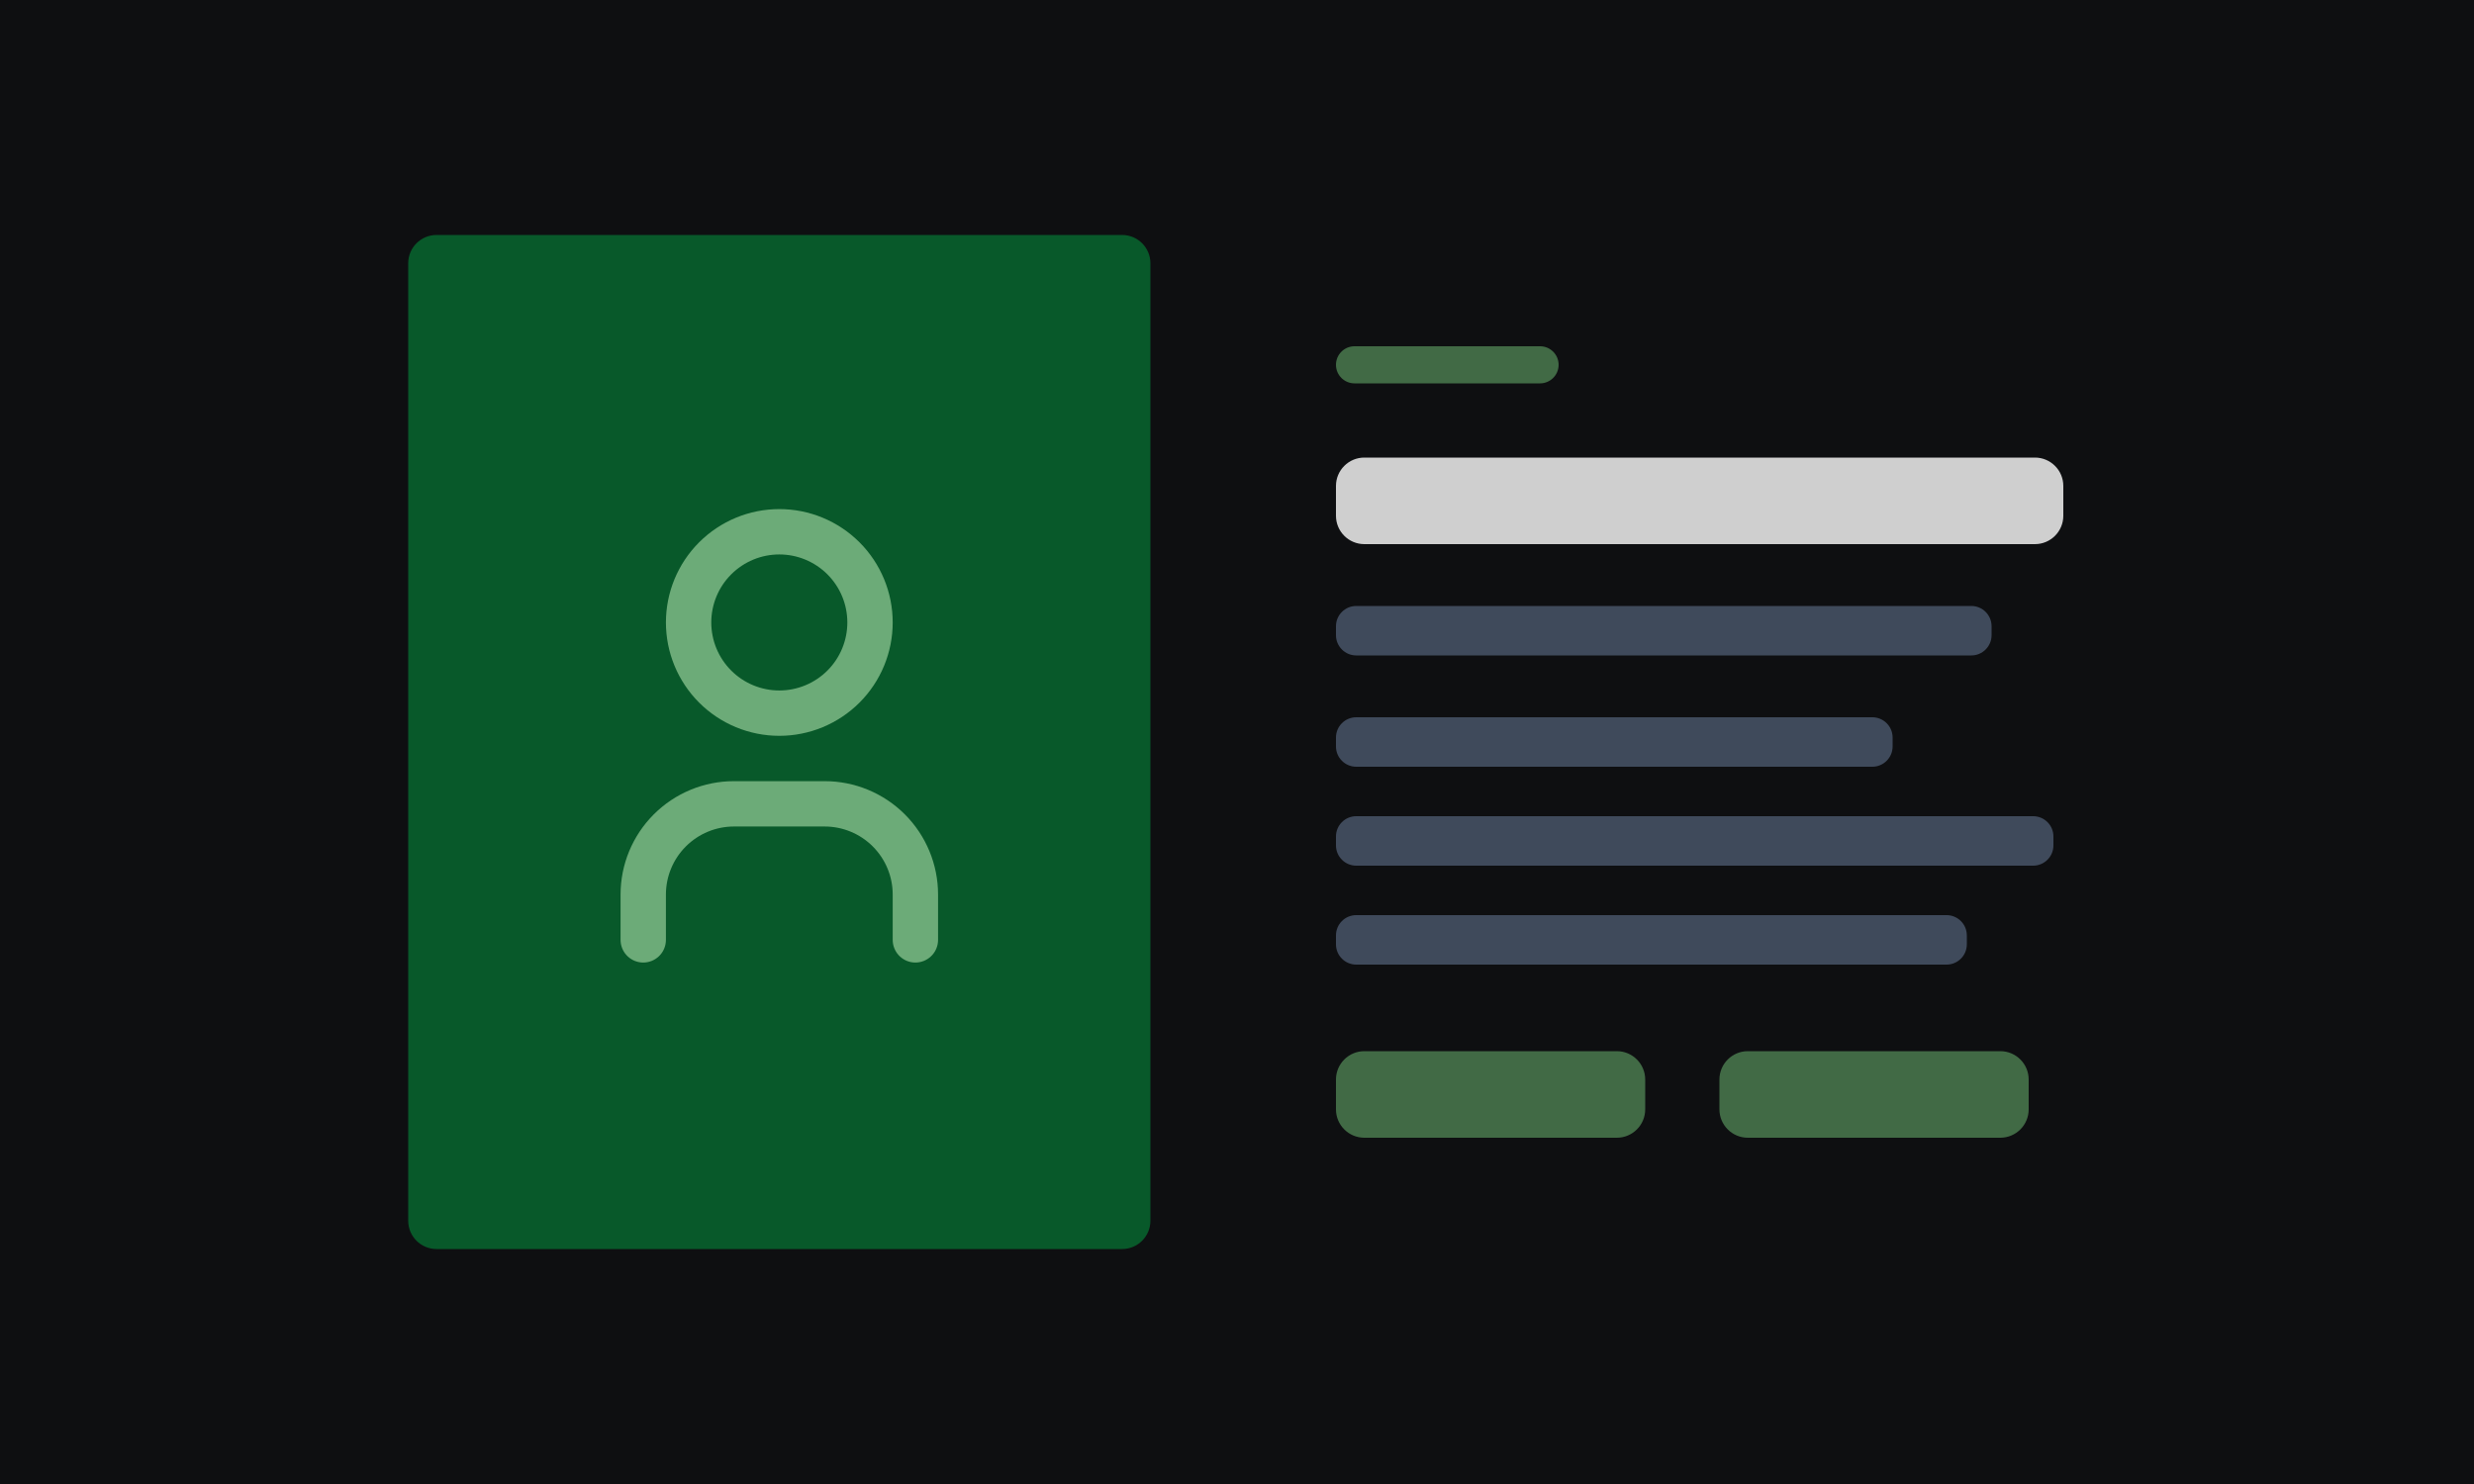
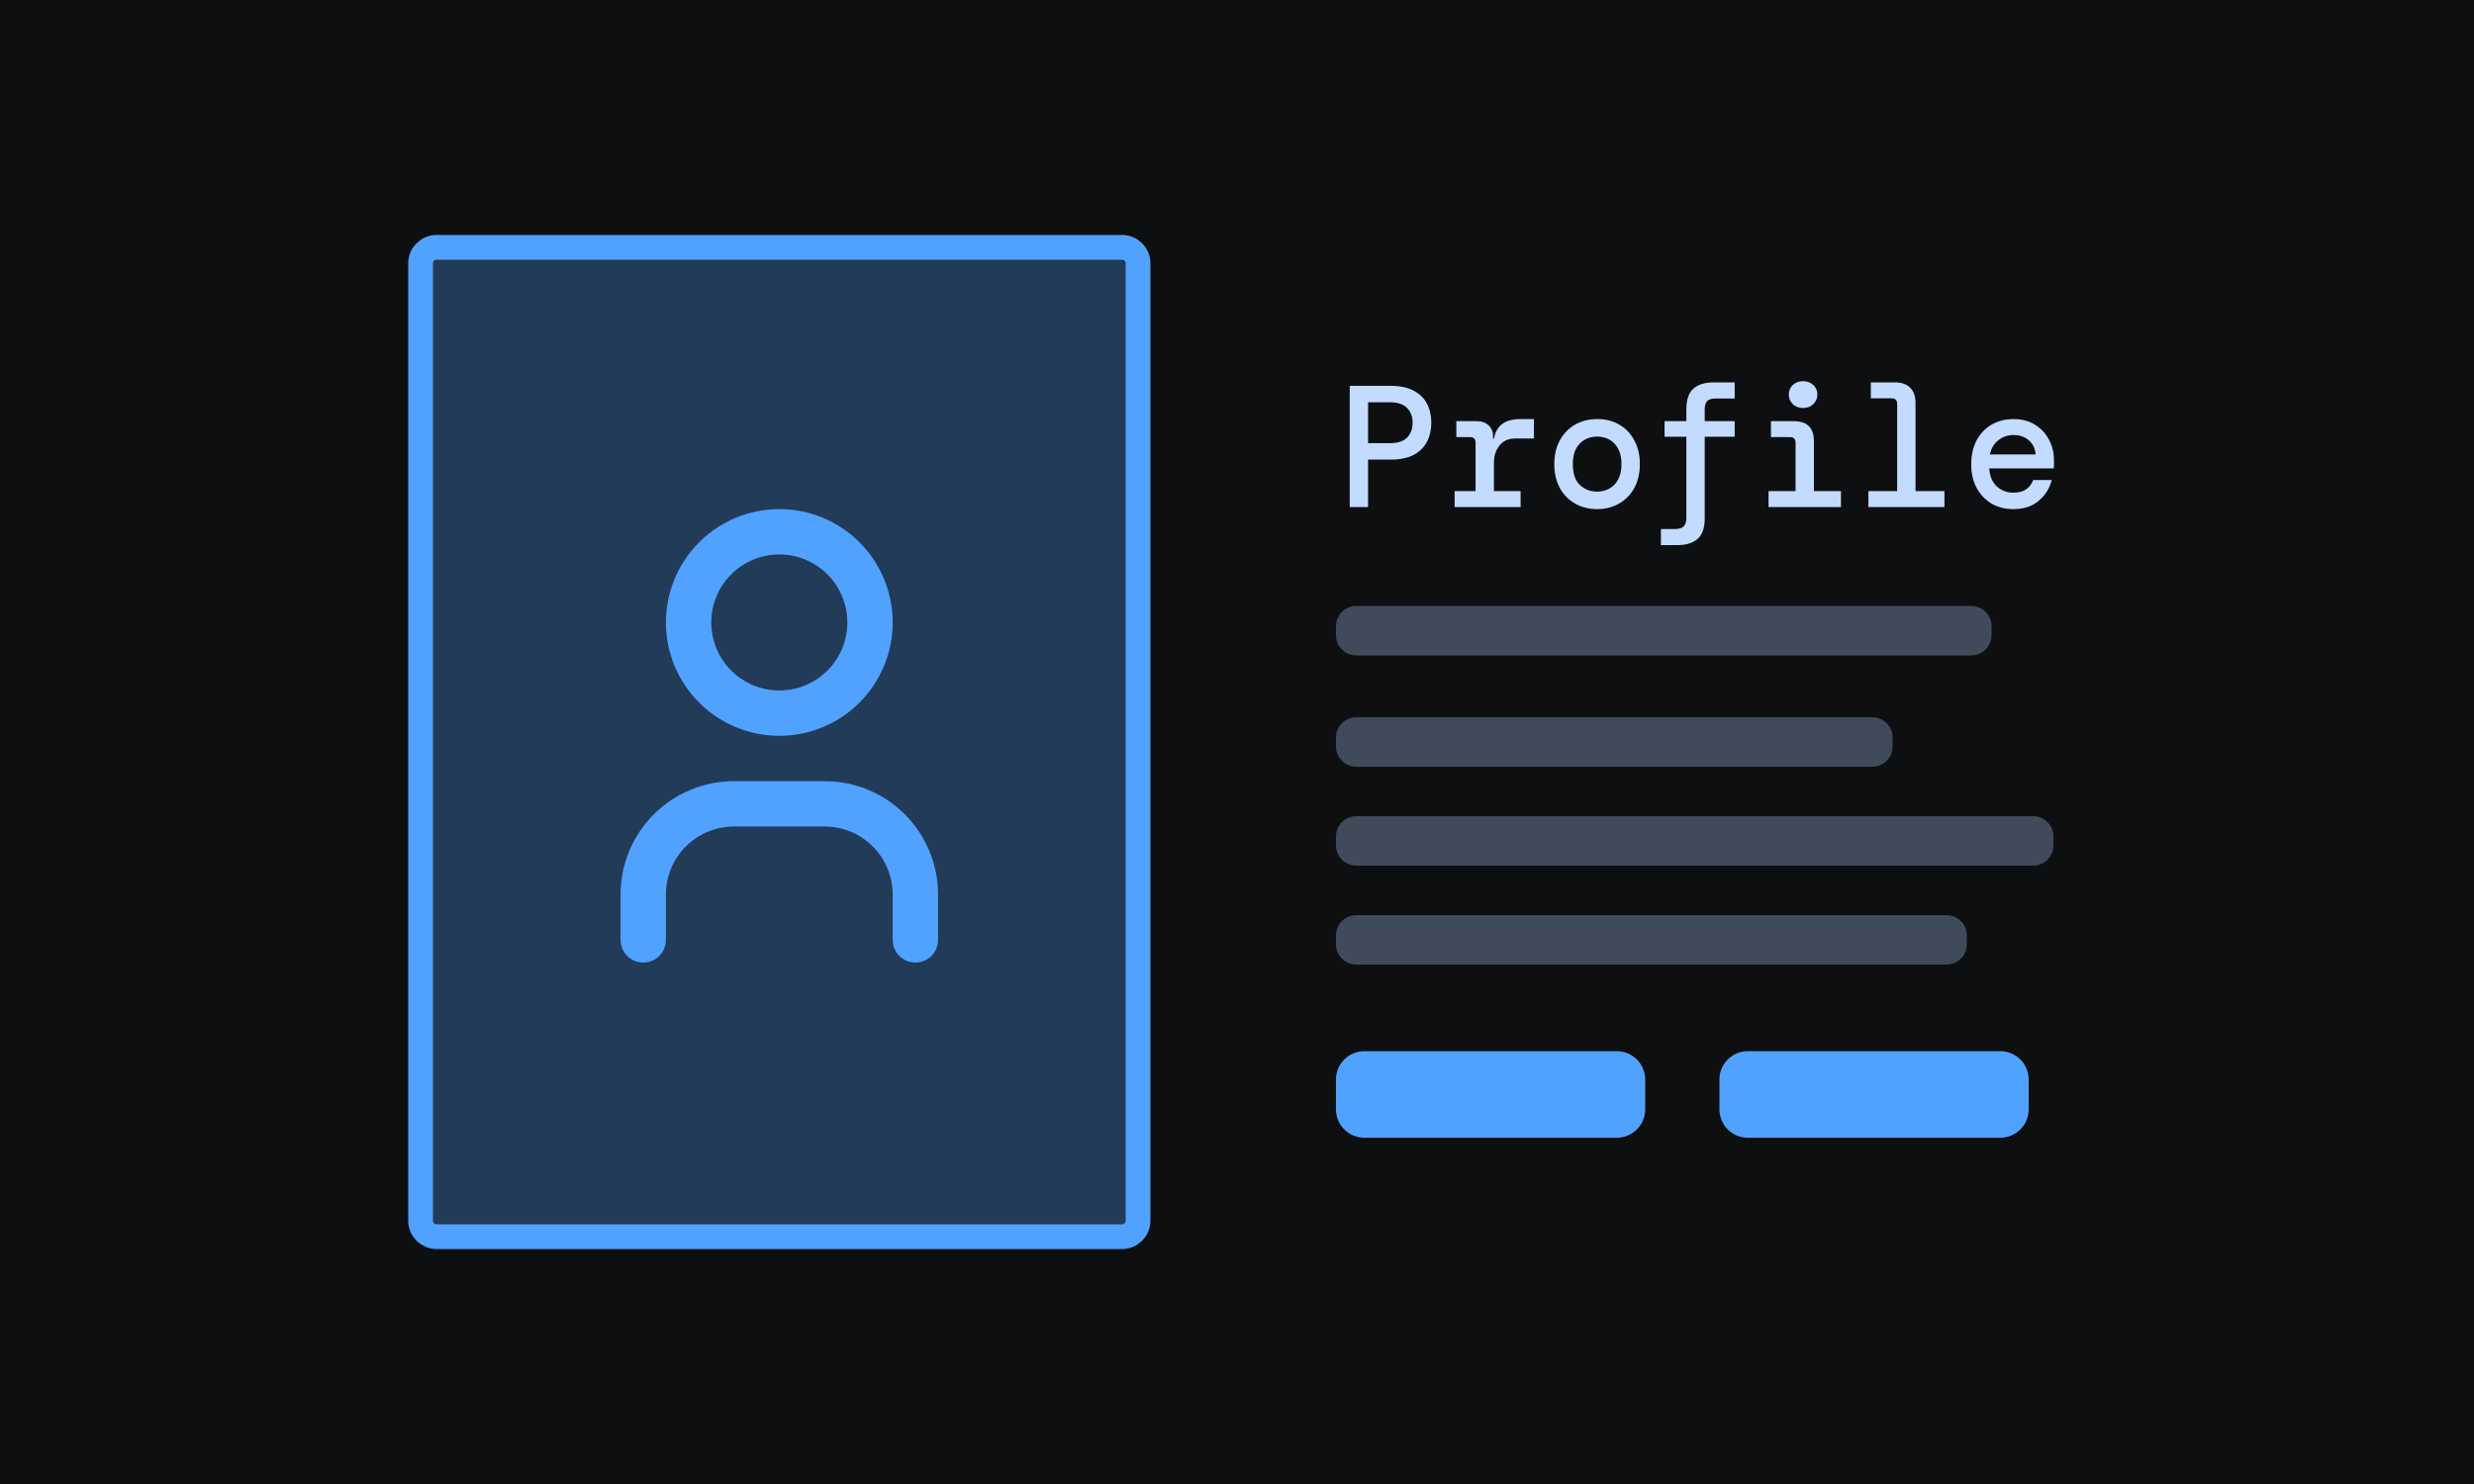
<svg xmlns="http://www.w3.org/2000/svg" width="200" height="120" viewBox="0 0 200 120" fill="none">
  <rect width="200" height="120" fill="#0E0F11" />
  <rect x="108" y="49" width="53" height="4" rx="1.639" fill="#8BA3CA" fill-opacity="0.4" />
  <rect x="108" y="58" width="45" height="4" rx="1.639" fill="#8BA3CA" fill-opacity="0.4" />
  <rect x="108" y="66" width="58" height="4" rx="1.639" fill="#8BA3CA" fill-opacity="0.4" />
  <rect x="108" y="74" width="51" height="4" rx="1.639" fill="#8BA3CA" fill-opacity="0.4" />
-   <rect x="108" y="37" width="58.8" height="7" rx="2.295" fill="white" fill-opacity="0.8" />
-   <rect x="108" y="28" width="18" height="3" rx="1.5" fill="#4E8153" fill-opacity="0.8" />
-   <rect x="108" y="85" width="25" height="7" rx="2.295" fill="#4E8153" fill-opacity="0.8" />
-   <rect x="139" y="85" width="25" height="7" rx="2.295" fill="#4E8153" fill-opacity="0.8" />
-   <rect x="33" y="19" width="60" height="82" rx="2.29" fill="#00C950" fill-opacity="0.4" />
-   <path d="M52 76V72.333C52 70.388 52.773 68.523 54.148 67.148C55.523 65.773 57.388 65 59.333 65H66.667C68.612 65 70.477 65.773 71.852 67.148C73.227 68.523 74 70.388 74 72.333V76M55.667 50.333C55.667 52.278 56.439 54.144 57.815 55.519C59.19 56.894 61.055 57.667 63 57.667C64.945 57.667 66.81 56.894 68.186 55.519C69.561 54.144 70.333 52.278 70.333 50.333C70.333 48.388 69.561 46.523 68.186 45.148C66.81 43.773 64.945 43 63 43C61.055 43 59.19 43.773 57.815 45.148C56.439 46.523 55.667 48.388 55.667 50.333Z" stroke="#AFE1AC" stroke-opacity="0.6" stroke-width="3.667" stroke-linecap="round" stroke-linejoin="round" />
+   <rect x="108" y="85" width="25" height="7" rx="2.295" fill="#51A2FF" />
+   <rect x="139" y="85" width="25" height="7" rx="2.295" fill="#51A2FF" />
+   <rect x="34" y="20" width="58" height="80" rx="1.29" fill="#51A2FF" fill-opacity="0.3" stroke="#51A2FF" stroke-width="2" />
+   <path d="M52 76V72.333C52 70.388 52.773 68.523 54.148 67.148C55.523 65.773 57.388 65 59.333 65H66.667C68.612 65 70.477 65.773 71.852 67.148C73.227 68.523 74 70.388 74 72.333V76M55.667 50.333C55.667 52.278 56.439 54.144 57.815 55.519C59.19 56.894 61.055 57.667 63 57.667C64.945 57.667 66.81 56.894 68.186 55.519C69.561 54.144 70.333 52.278 70.333 50.333C70.333 48.388 69.561 46.523 68.186 45.148C66.81 43.773 64.945 43 63 43C61.055 43 59.19 43.773 57.815 45.148C56.439 46.523 55.667 48.388 55.667 50.333Z" stroke="#51A2FF" stroke-width="3.667" stroke-linecap="round" stroke-linejoin="round" />
+   <path d="M109.113 41V31.2H112.431C113.178 31.2 113.794 31.331 114.279 31.592C114.764 31.844 115.124 32.194 115.357 32.642C115.59 33.09 115.707 33.603 115.707 34.182C115.707 34.761 115.59 35.274 115.357 35.722C115.124 36.17 114.764 36.525 114.279 36.786C113.794 37.038 113.178 37.164 112.431 37.164H110.597V41H109.113ZM110.597 35.834H112.361C112.996 35.834 113.458 35.685 113.747 35.386C114.046 35.087 114.195 34.686 114.195 34.182C114.195 33.687 114.046 33.291 113.747 32.992C113.458 32.684 112.996 32.53 112.361 32.53H110.597V35.834ZM117.592 41V39.712H119.286V35.806C119.286 35.498 119.136 35.344 118.838 35.344H117.732V34.056H119.398C119.78 34.056 120.093 34.168 120.336 34.392C120.578 34.607 120.7 34.91 120.7 35.302V35.47H120.77C120.872 34.947 121.092 34.555 121.428 34.294C121.773 34.023 122.272 33.888 122.926 33.888H124.004V35.456H122.492C121.941 35.456 121.516 35.647 121.218 36.03C120.919 36.413 120.77 36.87 120.77 37.402V39.712H122.926V41H117.592ZM129.108 41.168C128.446 41.168 127.853 41.019 127.33 40.72C126.808 40.421 126.397 40.001 126.098 39.46C125.8 38.909 125.65 38.265 125.65 37.528C125.65 36.791 125.8 36.151 126.098 35.61C126.397 35.059 126.808 34.635 127.33 34.336C127.853 34.037 128.45 33.888 129.122 33.888C129.794 33.888 130.387 34.037 130.9 34.336C131.423 34.635 131.829 35.059 132.118 35.61C132.417 36.151 132.566 36.791 132.566 37.528C132.566 38.265 132.417 38.909 132.118 39.46C131.82 40.001 131.409 40.421 130.886 40.72C130.373 41.019 129.78 41.168 129.108 41.168ZM129.108 39.754C129.463 39.754 129.79 39.675 130.088 39.516C130.387 39.357 130.625 39.115 130.802 38.788C130.989 38.452 131.082 38.032 131.082 37.528C131.082 37.015 130.989 36.595 130.802 36.268C130.625 35.941 130.387 35.699 130.088 35.54C129.799 35.381 129.477 35.302 129.122 35.302C128.768 35.302 128.441 35.381 128.142 35.54C127.844 35.699 127.601 35.941 127.414 36.268C127.237 36.595 127.148 37.015 127.148 37.528C127.148 38.293 127.34 38.858 127.722 39.222C128.114 39.577 128.576 39.754 129.108 39.754ZM134.269 44.08V42.778H135.403C135.729 42.778 135.963 42.708 136.103 42.568C136.252 42.437 136.327 42.213 136.327 41.896V35.316H134.563V34.056H136.327V33.09C136.327 32.315 136.518 31.76 136.901 31.424C137.283 31.088 137.829 30.92 138.539 30.92H140.233V32.222H138.721C138.394 32.222 138.161 32.287 138.021 32.418C137.881 32.549 137.811 32.777 137.811 33.104V34.056H140.233V35.316H137.811V41.91C137.811 42.685 137.619 43.24 137.237 43.576C136.854 43.912 136.303 44.08 135.585 44.08H134.269ZM145.757 32.992C145.431 32.992 145.155 32.889 144.931 32.684C144.717 32.469 144.609 32.208 144.609 31.9C144.609 31.592 144.717 31.335 144.931 31.13C145.155 30.925 145.431 30.822 145.757 30.822C146.093 30.822 146.369 30.925 146.583 31.13C146.807 31.335 146.919 31.592 146.919 31.9C146.919 32.208 146.807 32.469 146.583 32.684C146.369 32.889 146.093 32.992 145.757 32.992ZM142.971 41V39.712H145.155V35.806C145.155 35.498 145.006 35.344 144.707 35.344H143.167V34.056H144.973C145.552 34.056 145.972 34.191 146.233 34.462C146.504 34.723 146.639 35.143 146.639 35.722V39.712H148.823V41H142.971ZM151.044 41V39.712H153.368V32.67C153.368 32.362 153.218 32.208 152.92 32.208H151.24V30.92H153.186C153.727 30.92 154.138 31.065 154.418 31.354C154.707 31.634 154.852 32.045 154.852 32.586V39.712H157.19V41H151.044ZM162.77 41.168C162.098 41.168 161.506 41.019 160.992 40.72C160.479 40.412 160.078 39.987 159.788 39.446C159.499 38.905 159.354 38.275 159.354 37.556C159.354 36.828 159.494 36.189 159.774 35.638C160.064 35.087 160.465 34.658 160.978 34.35C161.501 34.042 162.103 33.888 162.784 33.888C163.456 33.888 164.035 34.042 164.52 34.35C165.006 34.649 165.379 35.05 165.64 35.554C165.911 36.058 166.046 36.613 166.046 37.22C166.046 37.313 166.046 37.416 166.046 37.528C166.046 37.631 166.042 37.747 166.032 37.878H160.81C160.857 38.522 161.067 39.012 161.44 39.348C161.814 39.675 162.252 39.838 162.756 39.838C163.195 39.838 163.54 39.749 163.792 39.572C164.054 39.385 164.245 39.133 164.366 38.816H165.864C165.696 39.479 165.346 40.039 164.814 40.496C164.282 40.944 163.601 41.168 162.77 41.168ZM162.77 35.176C162.313 35.176 161.907 35.316 161.552 35.596C161.198 35.867 160.969 36.249 160.866 36.744H164.562C164.525 36.277 164.343 35.899 164.016 35.61C163.69 35.321 163.274 35.176 162.77 35.176Z" fill="#C3DBFF" />
</svg>
